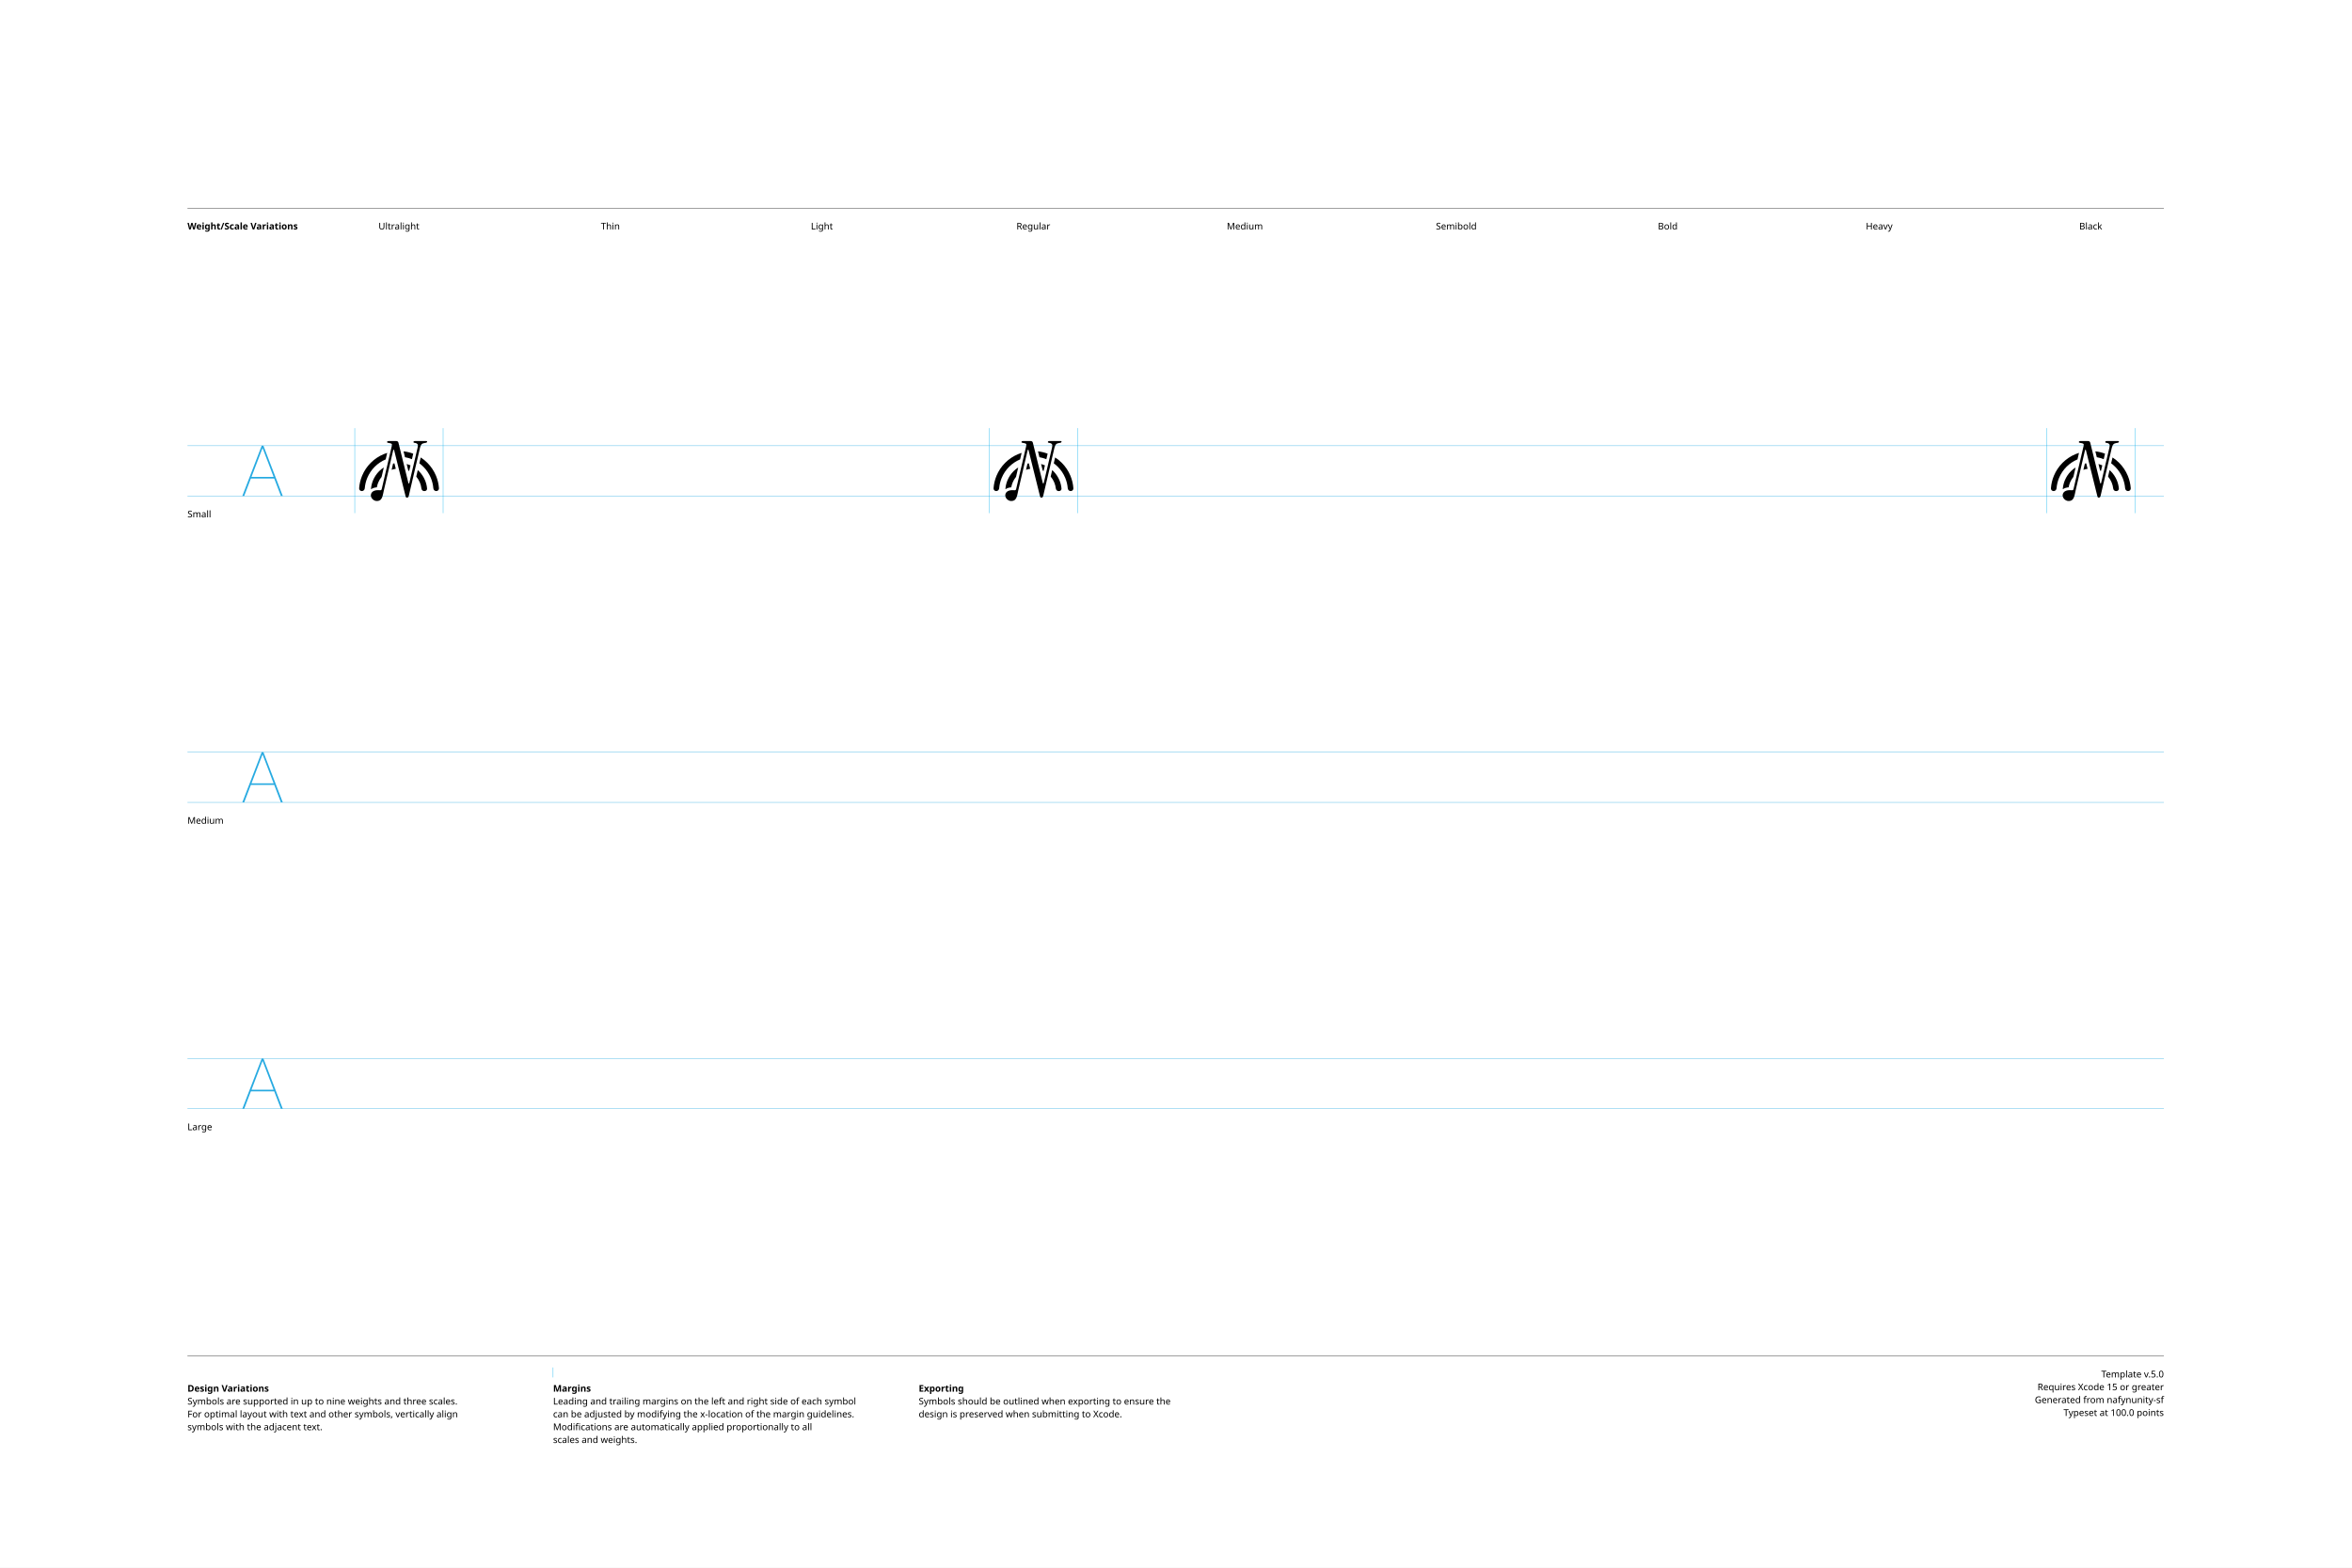
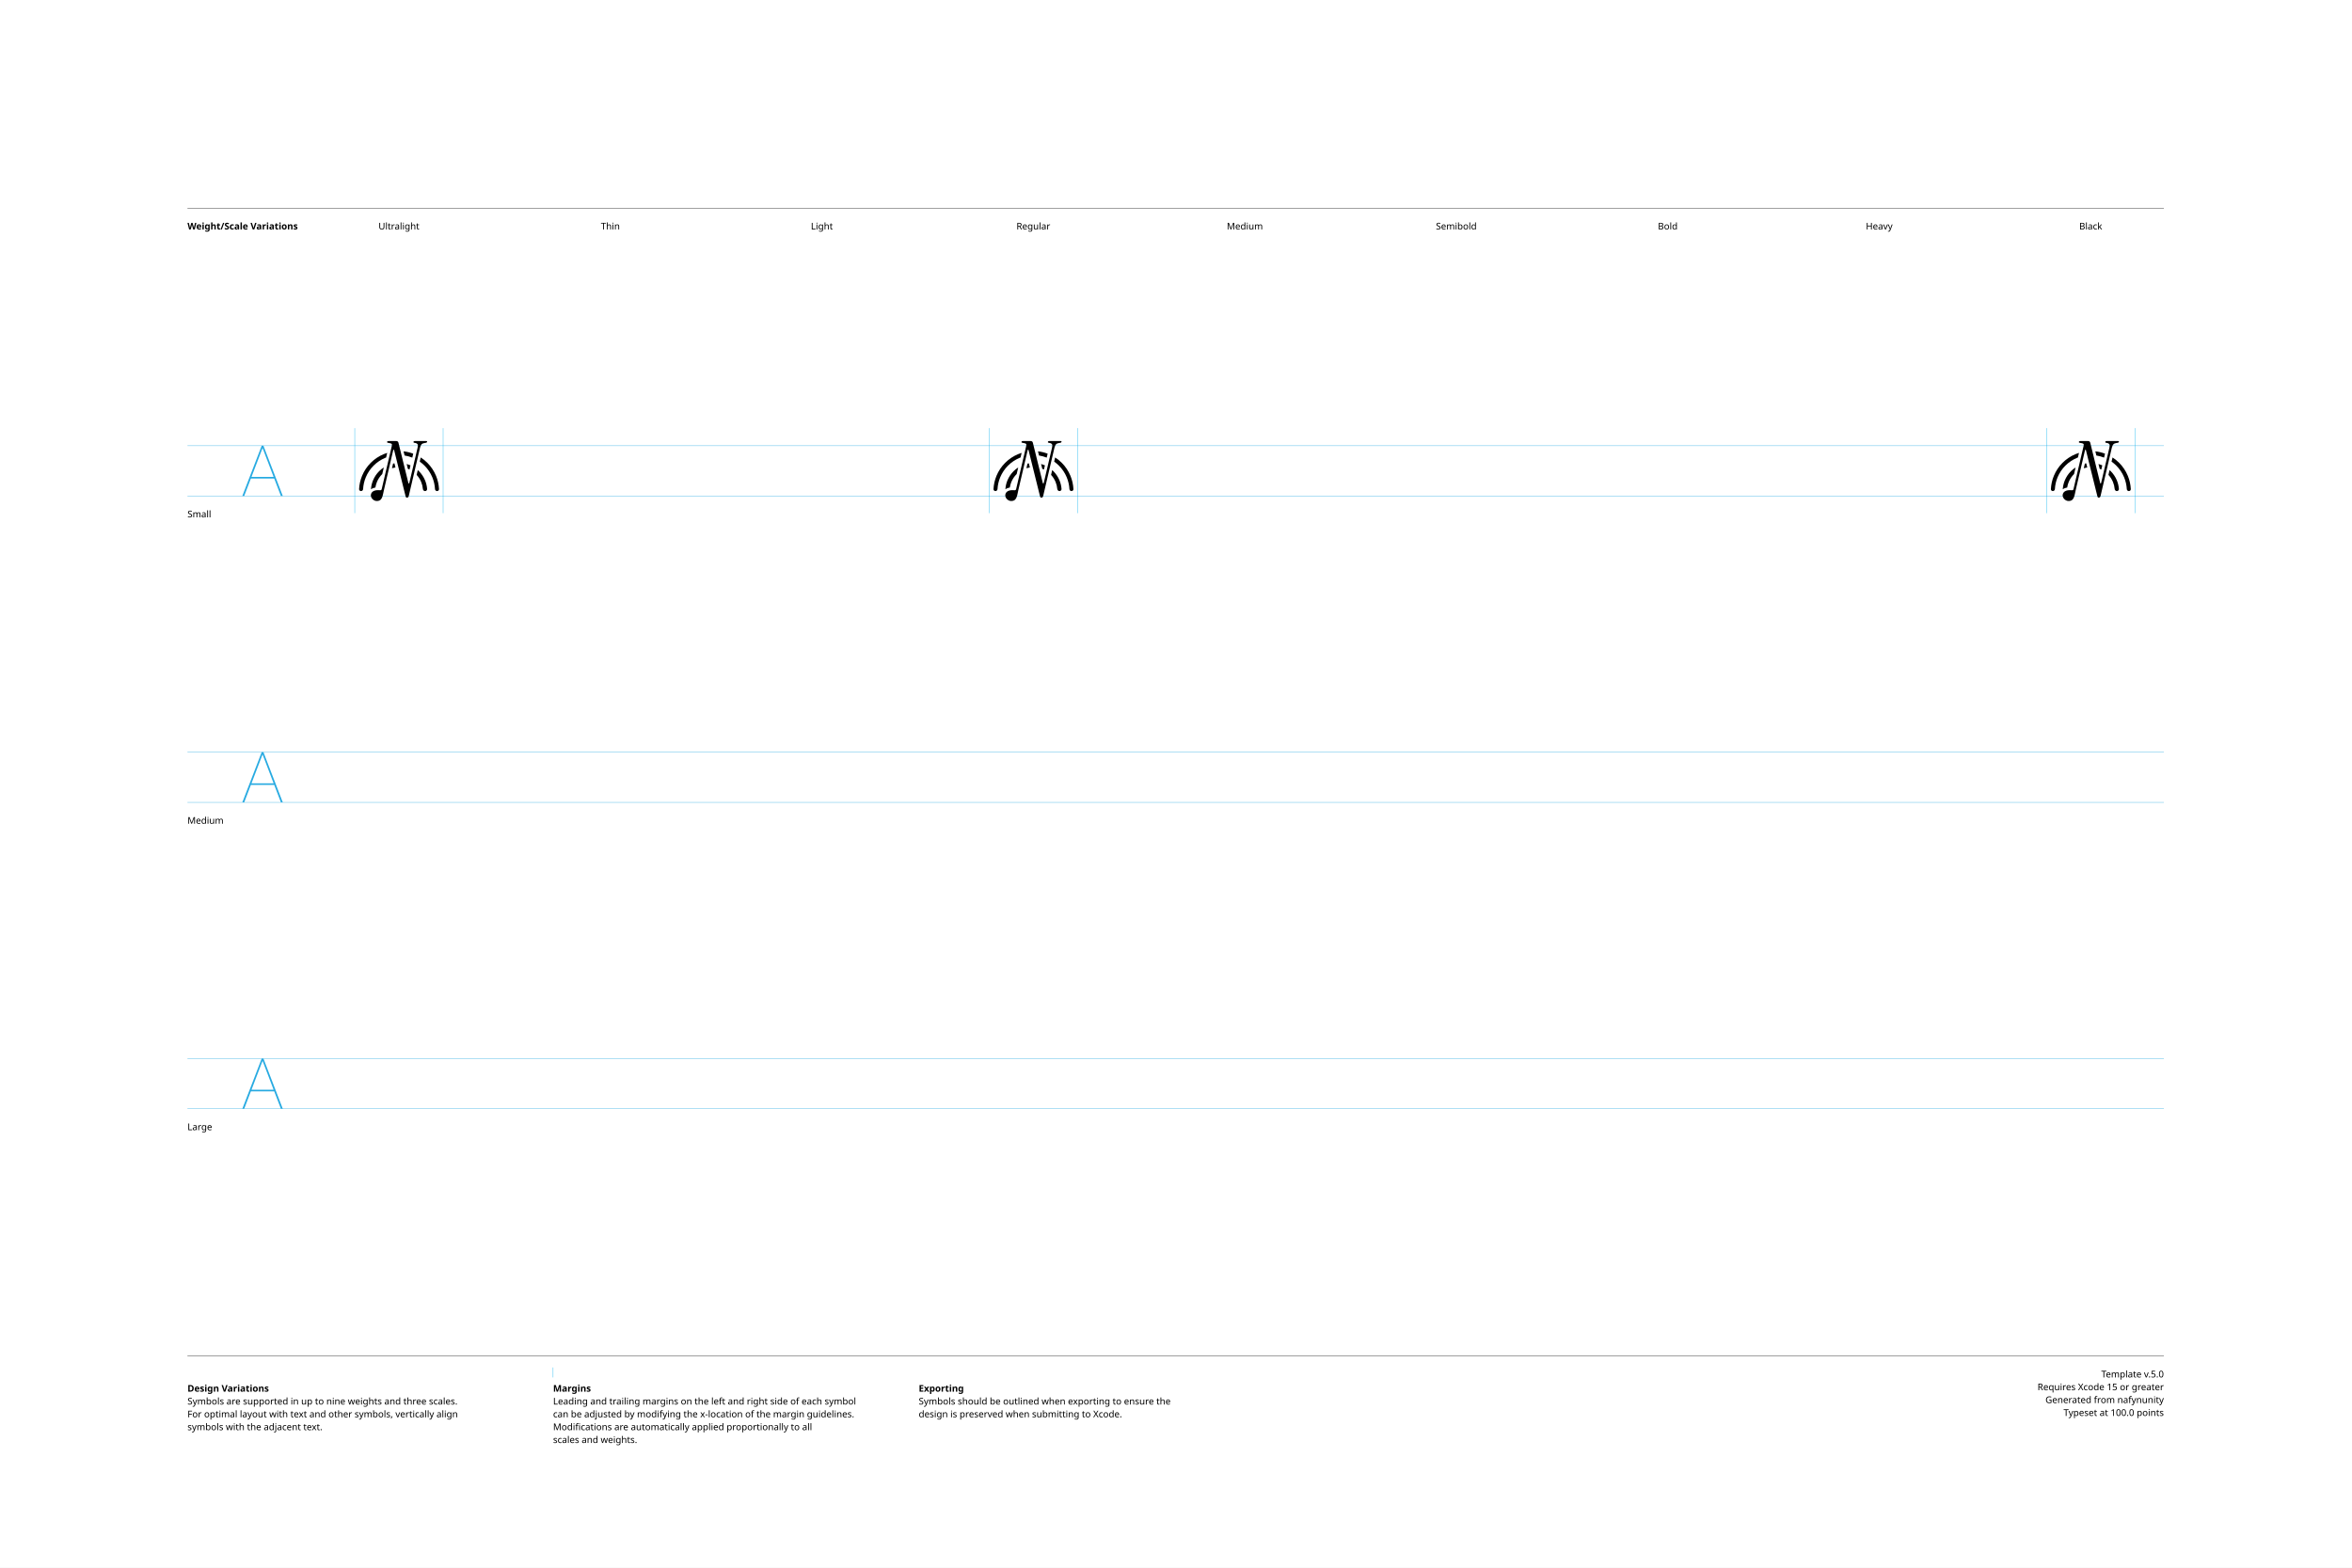
<svg xmlns="http://www.w3.org/2000/svg" version="1.1" width="3300" height="2200">
  <style>.SFSymbolsPreviewWireframe {fill:none;opacity:1.0;stroke:black;stroke-width:0.5}
</style>
  <g id="Notes">
    <rect height="2200" id="artboard" style="fill:white;opacity:1" width="3300" x="0" y="0" />
    <line style="fill:none;stroke:black;opacity:1;stroke-width:0.5;" x1="263" x2="3036" y1="292" y2="292" />
    <text style="stroke:none;fill:black;font-family:sans-serif;font-size:13;font-weight:bold;" transform="matrix(1 0 0 1 263 322)">Weight/Scale Variations</text>
    <text style="stroke:none;fill:black;font-family:sans-serif;font-size:13;text-anchor:middle;" transform="matrix(1 0 0 1 559.711 322)">Ultralight</text>
    <text style="stroke:none;fill:black;font-family:sans-serif;font-size:13;text-anchor:middle;" transform="matrix(1 0 0 1 856.422 322)">Thin</text>
    <text style="stroke:none;fill:black;font-family:sans-serif;font-size:13;text-anchor:middle;" transform="matrix(1 0 0 1 1153.13 322)">Light</text>
    <text style="stroke:none;fill:black;font-family:sans-serif;font-size:13;text-anchor:middle;" transform="matrix(1 0 0 1 1449.84 322)">Regular</text>
    <text style="stroke:none;fill:black;font-family:sans-serif;font-size:13;text-anchor:middle;" transform="matrix(1 0 0 1 1746.56 322)">Medium</text>
    <text style="stroke:none;fill:black;font-family:sans-serif;font-size:13;text-anchor:middle;" transform="matrix(1 0 0 1 2043.27 322)">Semibold</text>
    <text style="stroke:none;fill:black;font-family:sans-serif;font-size:13;text-anchor:middle;" transform="matrix(1 0 0 1 2339.98 322)">Bold</text>
    <text style="stroke:none;fill:black;font-family:sans-serif;font-size:13;text-anchor:middle;" transform="matrix(1 0 0 1 2636.69 322)">Heavy</text>
    <text style="stroke:none;fill:black;font-family:sans-serif;font-size:13;text-anchor:middle;" transform="matrix(1 0 0 1 2933.4 322)">Black</text>
    <line style="fill:none;stroke:black;opacity:1;stroke-width:0.5;" x1="263" x2="3036" y1="1903" y2="1903" />
    <text style="stroke:none;fill:black;font-family:sans-serif;font-size:13;font-weight:bold;" transform="matrix(1 0 0 1 263 1953)">Design Variations</text>
    <text style="stroke:none;fill:black;font-family:sans-serif;font-size:13;" transform="matrix(1 0 0 1 263 1971)">Symbols are supported in up to nine weights and three scales.</text>
    <text style="stroke:none;fill:black;font-family:sans-serif;font-size:13;" transform="matrix(1 0 0 1 263 1989)">For optimal layout with text and other symbols, vertically align</text>
    <text style="stroke:none;fill:black;font-family:sans-serif;font-size:13;" transform="matrix(1 0 0 1 263 2007)">symbols with the adjacent text.</text>
    <line style="fill:none;stroke:#00AEEF;stroke-width:0.5;opacity:1.0;" x1="776" x2="776" y1="1919" y2="1933" />
    <text style="stroke:none;fill:black;font-family:sans-serif;font-size:13;font-weight:bold;" transform="matrix(1 0 0 1 776 1953)">Margins</text>
    <text style="stroke:none;fill:black;font-family:sans-serif;font-size:13;" transform="matrix(1 0 0 1 776 1971)">Leading and trailing margins on the left and right side of each symbol</text>
    <text style="stroke:none;fill:black;font-family:sans-serif;font-size:13;" transform="matrix(1 0 0 1 776 1989)">can be adjusted by modifying the x-location of the margin guidelines.</text>
    <text style="stroke:none;fill:black;font-family:sans-serif;font-size:13;" transform="matrix(1 0 0 1 776 2007)">Modifications are automatically applied proportionally to all</text>
    <text style="stroke:none;fill:black;font-family:sans-serif;font-size:13;" transform="matrix(1 0 0 1 776 2025)">scales and weights.</text>
    <text style="stroke:none;fill:black;font-family:sans-serif;font-size:13;font-weight:bold;" transform="matrix(1 0 0 1 1289 1953)">Exporting</text>
    <text style="stroke:none;fill:black;font-family:sans-serif;font-size:13;" transform="matrix(1 0 0 1 1289 1971)">Symbols should be outlined when exporting to ensure the</text>
    <text style="stroke:none;fill:black;font-family:sans-serif;font-size:13;" transform="matrix(1 0 0 1 1289 1989)">design is preserved when submitting to Xcode.</text>
    <text id="template-version" style="stroke:none;fill:black;font-family:sans-serif;font-size:13;text-anchor:end;" transform="matrix(1 0 0 1 3036 1933)">Template v.5.0</text>
    <text style="stroke:none;fill:black;font-family:sans-serif;font-size:13;text-anchor:end;" transform="matrix(1 0 0 1 3036 1951)">Requires Xcode 15 or greater</text>
-     <text id="descriptive-name" style="stroke:none;fill:black;font-family:sans-serif;font-size:13;text-anchor:end;" transform="matrix(1 0 0 1 3036 1969)">Generated from nafynunity-sf</text>
+     <text id="descriptive-name" style="stroke:none;fill:black;font-family:sans-serif;font-size:13;text-anchor:end;" transform="matrix(1 0 0 1 3036 1969)">Generated from nafynunity</text>
    <text style="stroke:none;fill:black;font-family:sans-serif;font-size:13;text-anchor:end;" transform="matrix(1 0 0 1 3036 1987)">Typeset at 100.0 points</text>
    <text style="stroke:none;fill:black;font-family:sans-serif;font-size:13;" transform="matrix(1 0 0 1 263 726)">Small</text>
    <text style="stroke:none;fill:black;font-family:sans-serif;font-size:13;" transform="matrix(1 0 0 1 263 1156)">Medium</text>
    <text style="stroke:none;fill:black;font-family:sans-serif;font-size:13;" transform="matrix(1 0 0 1 263 1586)">Large</text>
  </g>
  <g id="Guides">
    <g id="H-reference" style="fill:#27AAE1;stroke:none;" transform="matrix(1 0 0 1 339 696)">
      <path d="M0.994 0L3.638 0L29.328-67.132L30.03-67.132L30.03-70.459L28.123-70.459ZM11.688-24.48L46.981-24.48L46.231-26.729L12.438-26.729ZM55.12 0L57.764 0L30.638-70.459L29.433-70.459L29.433-67.132Z" />
    </g>
    <line id="Baseline-S" style="fill:none;stroke:#27AAE1;opacity:1;stroke-width:0.5;" x1="263" x2="3036" y1="696" y2="696" />
    <line id="Capline-S" style="fill:none;stroke:#27AAE1;opacity:1;stroke-width:0.5;" x1="263" x2="3036" y1="625.541" y2="625.541" />
    <g id="H-reference" style="fill:#27AAE1;stroke:none;" transform="matrix(1 0 0 1 339 1126)">
      <path d="M0.994 0L3.638 0L29.328-67.132L30.03-67.132L30.03-70.459L28.123-70.459ZM11.688-24.48L46.981-24.48L46.231-26.729L12.438-26.729ZM55.12 0L57.764 0L30.638-70.459L29.433-70.459L29.433-67.132Z" />
    </g>
    <line id="Baseline-M" style="fill:none;stroke:#27AAE1;opacity:1;stroke-width:0.5;" x1="263" x2="3036" y1="1126" y2="1126" />
    <line id="Capline-M" style="fill:none;stroke:#27AAE1;opacity:1;stroke-width:0.5;" x1="263" x2="3036" y1="1055.54" y2="1055.54" />
    <g id="H-reference" style="fill:#27AAE1;stroke:none;" transform="matrix(1 0 0 1 339 1556)">
      <path d="M0.994 0L3.638 0L29.328-67.132L30.03-67.132L30.03-70.459L28.123-70.459ZM11.688-24.48L46.981-24.48L46.231-26.729L12.438-26.729ZM55.12 0L57.764 0L30.638-70.459L29.433-70.459L29.433-67.132Z" />
    </g>
    <line id="Baseline-L" style="fill:none;stroke:#27AAE1;opacity:1;stroke-width:0.5;" x1="263" x2="3036" y1="1556" y2="1556" />
    <line id="Capline-L" style="fill:none;stroke:#27AAE1;opacity:1;stroke-width:0.5;" x1="263" x2="3036" y1="1485.54" y2="1485.54" />
    <line id="left-margin-Ultralight-S" style="fill:none;stroke:#00AEEF;stroke-width:0.5;opacity:1.0;" x1="497.702" x2="497.702" y1="600.785" y2="720.121" />
    <line id="right-margin-Ultralight-S" style="fill:none;stroke:#00AEEF;stroke-width:0.5;opacity:1.0;" x1="621.72" x2="621.72" y1="600.785" y2="720.121" />
    <line id="left-margin-Regular-S" style="fill:none;stroke:#00AEEF;stroke-width:0.5;opacity:1.0;" x1="1387.831" x2="1387.831" y1="600.785" y2="720.121" />
    <line id="right-margin-Regular-S" style="fill:none;stroke:#00AEEF;stroke-width:0.5;opacity:1.0;" x1="1511.849" x2="1511.849" y1="600.785" y2="720.121" />
    <line id="left-margin-Black-S" style="fill:none;stroke:#00AEEF;stroke-width:0.5;opacity:1.0;" x1="2871.391" x2="2871.391" y1="600.785" y2="720.121" />
    <line id="right-margin-Black-S" style="fill:none;stroke:#00AEEF;stroke-width:0.5;opacity:1.0;" x1="2995.409" x2="2995.409" y1="600.785" y2="720.121" />
  </g>
  <g id="Symbols">
    <g id="Ultralight-S" transform="matrix(1 0 0 1 497.7017 614.7705)">
      <svg width="125" height="92" viewBox="0 0 125 92" fill="none">
-         <g id="NafynUnity-SF">
+         <g id="NafynUnity">
          <g id="Vector">
-             <path d="M61.35,6.532 C60.982,4.933,59.876,4.133,58.034,4.133 C54.46,4.133,50.887,4.133,47.314,4.133 C46.209,4.133,45.582,4.533,45.434,5.332 C45.213,5.986,45.582,6.422,46.54,6.64 C47.35,6.785,48.16,6.931,48.971,7.076 C50.592,7.367,51.587,7.767,51.956,8.275 C52.324,8.784,52.324,9.801,51.956,11.327 C47.225,31.557,42.494,51.788,37.763,72.018 C37.026,73.594,35.899,73.261,33.063,73.124 C27.6,72.976,23.724,74.982,22.79,78.928 C21.855,82.873,25.06,87.146,29.369,88.161 C38.973,89.474,39.105,80.826,40.903,73.24 C45.287,54.455,49.671,35.671,54.055,16.886 C54.202,16.523,54.424,16.341,54.718,16.341 C55.013,16.341,55.197,16.523,55.271,16.886 C60.65,38.541,66.028,60.196,71.407,81.851 C71.702,83.013,72.328,83.595,73.286,83.595 C74.612,83.595,75.46,82.796,75.828,81.198 C81.096,58.634,86.364,36.071,91.632,13.507 C92.222,11.182,92.959,9.584,93.843,8.712 C94.801,7.767,96.275,7.149,98.264,6.859 C98.78,6.786,99.295,6.713,99.811,6.64 C100.695,6.567,101.285,6.131,101.58,5.332 C101.727,4.533,101.248,4.133,100.143,4.133 C94.875,4.133,89.606,4.133,84.338,4.133 C83.233,4.133,82.607,4.533,82.46,5.332 C82.239,5.986,82.607,6.422,83.564,6.64 C84.191,6.749,84.817,6.858,85.444,6.967 C86.696,7.185,87.617,7.767,88.206,8.712 C88.796,9.584,88.796,11.182,88.206,13.507 C84.338,30.003,80.47,46.498,76.602,62.994 C76.528,63.503,76.307,63.757,75.939,63.757 C75.644,63.757,75.423,63.503,75.275,62.994 C70.633,44.173,65.992,25.352,61.35,6.532 Z" fill="black" />
-             <path d="M88.464,44.912 C89.027,45.414,89.577,45.932,90.112,46.467 C93.778,50.133,96.687,54.487,98.672,59.278 C100.193,62.949,101.148,66.823,101.511,70.766 C101.695,72.762,100.053,74.39,98.049,74.39 C97.836,74.39,97.622,74.39,97.409,74.39 C95.405,74.39,93.801,72.76,93.572,70.769 C93.237,67.864,92.499,65.013,91.375,62.3 C90.13,59.293,88.429,56.502,86.337,54.022 C87.046,50.986,87.755,47.949,88.464,44.912 Z" fill="black" />
-             <path d="M92.599,27.201 C95.944,29.357,99.058,31.866,101.885,34.693 C107.098,39.906,111.233,46.095,114.054,52.906 C116.373,58.504,117.767,64.432,118.19,70.459 C118.342,72.626,116.566,74.39,114.393,74.39 C112.221,74.39,110.476,72.626,110.299,70.46 C109.891,65.467,108.708,60.56,106.785,55.917 C104.359,50.061,100.803,44.74,96.321,40.257 C94.563,38.5,92.677,36.885,90.68,35.424 C91.32,32.683,91.959,29.942,92.599,27.201 Z" fill="black" />
-             <path d="M43.445,29.906 C37.695,32.329,32.469,35.844,28.056,40.257 C23.573,44.74,20.018,50.061,17.592,55.917 C15.669,60.56,14.486,65.467,14.078,70.46 C13.901,72.626,12.156,74.39,9.983,74.39 C7.81,74.39,6.035,72.626,6.187,70.459 C6.61,64.432,8.004,58.504,10.322,52.906 C13.144,46.095,17.279,39.906,22.492,34.693 C27.705,29.48,33.894,25.345,40.705,22.524 C42.306,21.861,43.934,21.273,45.584,20.762 C44.871,23.81,44.158,26.858,43.445,29.906 Z" fill="black" />
-             <path d="M37.714,54.414 C35.771,56.795,34.182,59.451,33.001,62.3 C32.092,64.496,31.435,66.781,31.04,69.113 C28.078,69.317,25.19,70.139,22.93,71.781 C22.857,71.459,22.833,71.118,22.865,70.766 C23.229,66.823,24.184,62.949,25.705,59.278 C27.689,54.487,30.598,50.133,34.265,46.467 C36.256,44.475,38.45,42.708,40.806,41.19 C39.776,45.598,38.745,50.006,37.714,54.414 Z" fill="black" />
-             <path d="M72.888,36.378 C74.385,36.8,75.858,37.309,77.3,37.906 C77.611,38.035,77.919,38.167,78.226,38.304 C77.611,40.925,76.996,43.545,76.382,46.166 C75.979,45.964,75.571,45.77,75.159,45.584 C74.402,42.516,73.645,39.447,72.888,36.378 Z" fill="black" />
-             <path d="M57.611,43.132 C55.621,43.423,53.661,43.904,51.758,44.57 C52.441,41.647,53.123,38.724,53.805,35.801 C54.434,35.664,55.065,35.543,55.7,35.438 C56.337,38.002,56.974,40.567,57.611,43.132 Z" fill="black" />
-             <path d="M68.505,18.607 C73.141,19.132,77.7,20.234,82.075,21.891 C81.47,24.47,80.865,27.05,80.26,29.63 C77.119,28.361,73.86,27.43,70.537,26.847 C69.86,24.1,69.183,21.354,68.505,18.607 Z" fill="black" />
+             <path d="M61.35,6.532 C60.982,4.933,59.876,4.133,58.034,4.133 C54.46,4.133,50.887,4.133,47.314,4.133 C46.209,4.133,45.582,4.533,45.434,5.332 C45.213,5.986,45.582,6.422,46.54,6.64 C47.35,6.785,48.16,6.931,48.971,7.076 C50.592,7.367,51.587,7.767,51.956,8.275 C52.324,8.784,52.324,9.801,51.956,11.327 C47.225,31.557,42.494,51.788,37.763,72.018 C37.026,73.594,35.899,73.261,33.063,73.124 C27.6,72.976,23.724,74.982,22.789,78.928 C21.855,82.873,25.06,87.146,29.369,88.161 C38.973,89.474,39.105,80.826,40.903,73.24 C45.287,54.455,49.671,35.671,54.055,16.886 C54.202,16.523,54.424,16.341,54.718,16.341 C55.013,16.341,55.197,16.523,55.271,16.886 C60.65,38.541,66.028,60.196,71.407,81.851 C71.702,83.013,72.328,83.595,73.286,83.595 C74.612,83.595,75.46,82.796,75.828,81.198 C81.096,58.634,86.364,36.071,91.632,13.507 C92.222,11.182,92.959,9.584,93.843,8.712 C94.801,7.767,96.275,7.149,98.264,6.859 C98.78,6.786,99.295,6.713,99.811,6.64 C100.695,6.567,101.285,6.131,101.58,5.332 C101.727,4.533,101.248,4.133,100.143,4.133 C94.875,4.133,89.606,4.133,84.338,4.133 C83.233,4.133,82.607,4.533,82.46,5.332 C82.239,5.986,82.607,6.422,83.564,6.64 C84.191,6.749,84.817,6.858,85.444,6.967 C86.696,7.185,87.617,7.767,88.206,8.712 C88.796,9.584,88.796,11.182,88.206,13.507 C84.338,30.003,80.47,46.498,76.602,62.994 C76.528,63.503,76.307,63.757,75.939,63.757 C75.644,63.757,75.422,63.503,75.275,62.994 C70.633,44.173,65.992,25.352,61.35,6.532 Z" fill="black" />
+             <path d="M88.465,44.912 C89.027,45.414,89.577,45.932,90.112,46.467 C93.778,50.133,96.687,54.487,98.672,59.278 C100.278,63.155,101.253,67.258,101.567,71.431 C101.689,73.062,100.352,74.39,98.716,74.39 C97.08,74.39,95.768,73.061,95.624,71.432 C95.324,68.038,94.508,64.703,93.199,61.545 C91.691,57.902,89.553,54.558,86.888,51.662 C87.414,49.412,87.939,47.162,88.465,44.912 Z" fill="black" />
+             <path d="M92.6,27.201 C95.944,29.357,99.058,31.866,101.885,34.693 C107.098,39.906,111.233,46.095,114.054,52.906 C116.517,58.852,117.936,65.17,118.257,71.584 C118.335,73.132,117.071,74.39,115.521,74.39 C113.97,74.39,112.722,73.132,112.636,71.584 C112.32,65.908,111.048,60.319,108.868,55.055 C106.328,48.925,102.607,43.355,97.915,38.663 C95.849,36.597,93.613,34.72,91.234,33.048 C91.689,31.099,92.145,29.15,92.6,27.201 Z" fill="black" />
+             <path d="M44.073,27.224 C43.664,27.381,43.258,27.543,42.853,27.711 C36.723,30.25,31.153,33.971,26.461,38.663 C21.77,43.355,18.048,48.925,15.509,55.055 C13.328,60.319,12.056,65.908,11.741,71.584 C11.655,73.132,10.406,74.39,8.856,74.39 C7.306,74.39,6.042,73.132,6.119,71.584 C6.44,65.17,7.859,58.852,10.322,52.906 C13.144,46.095,17.279,39.906,22.492,34.693 C27.705,29.48,33.894,25.345,40.705,22.524 C42.306,21.861,43.934,21.273,45.584,20.762 C45.08,22.916,44.576,25.07,44.073,27.224 Z" fill="black" />
+             <path d="M38.635,50.475 C38.575,50.535,38.514,50.595,38.453,50.655 C35.337,53.772,32.864,57.472,31.177,61.545 C30.137,64.057,29.408,66.68,29.002,69.357 C26.724,69.751,24.57,70.555,22.812,71.868 C22.799,71.725,22.799,71.579,22.81,71.431 C23.123,67.258,24.098,63.155,25.704,59.278 C27.689,54.487,30.598,50.133,34.265,46.467 C36.256,44.475,38.45,42.708,40.807,41.19 C40.083,44.285,39.359,47.38,38.635,50.475 Z" fill="black" />
+             <path d="M72.888,36.378 C74.385,36.8,75.858,37.309,77.3,37.906 C77.611,38.035,77.919,38.167,78.226,38.304 C77.765,40.267,77.305,42.23,76.845,44.193 C76.25,43.904,75.646,43.633,75.033,43.379 C74.879,43.315,74.724,43.252,74.568,43.19 C74.008,40.92,73.448,38.649,72.888,36.378 Z" fill="black" />
+             <path d="M57.133,41.207 C55.492,41.457,53.871,41.828,52.284,42.319 C52.791,40.146,53.298,37.973,53.805,35.801 C54.434,35.664,55.066,35.543,55.7,35.438 C56.178,37.361,56.655,39.284,57.133,41.207 Z" fill="black" />
+             <path d="M68.506,18.607 C73.142,19.132,77.7,20.234,82.075,21.891 C81.643,23.73,81.212,25.57,80.78,27.41 C77.284,26.026,73.651,25.04,69.95,24.464 C69.469,22.512,68.987,20.56,68.506,18.607 Z" fill="black" />
          </g>
        </g>
      </svg>
    </g>
    <g id="Regular-S" transform="matrix(1 0 0 1 1387.831 614.7705)">
      <svg width="125" height="92" viewBox="0 0 125 92" fill="none">
-         <g id="NafynUnity-SF">
+         <g id="NafynUnity">
          <g id="Vector">
-             <path d="M61.35,6.532 C60.982,4.933,59.876,4.133,58.034,4.133 C54.46,4.133,50.887,4.133,47.314,4.133 C46.209,4.133,45.582,4.533,45.434,5.332 C45.213,5.986,45.582,6.422,46.54,6.64 C47.35,6.785,48.16,6.931,48.971,7.076 C50.592,7.367,51.587,7.767,51.956,8.275 C52.324,8.784,52.324,9.801,51.956,11.327 C47.225,31.557,42.494,51.788,37.763,72.018 C37.026,73.594,35.899,73.261,33.063,73.124 C27.6,72.976,23.724,74.982,22.79,78.928 C21.855,82.873,25.06,87.146,29.369,88.161 C38.973,89.474,39.105,80.826,40.903,73.24 C45.287,54.455,49.671,35.671,54.055,16.886 C54.202,16.523,54.424,16.341,54.718,16.341 C55.013,16.341,55.197,16.523,55.271,16.886 C60.65,38.541,66.028,60.196,71.407,81.851 C71.702,83.013,72.328,83.595,73.286,83.595 C74.612,83.595,75.46,82.796,75.828,81.198 C81.096,58.634,86.364,36.071,91.632,13.507 C92.222,11.182,92.959,9.584,93.843,8.712 C94.801,7.767,96.275,7.149,98.264,6.859 C98.78,6.786,99.295,6.713,99.811,6.64 C100.695,6.567,101.285,6.131,101.58,5.332 C101.727,4.533,101.248,4.133,100.143,4.133 C94.875,4.133,89.606,4.133,84.338,4.133 C83.233,4.133,82.607,4.533,82.46,5.332 C82.239,5.986,82.607,6.422,83.564,6.64 C84.191,6.749,84.817,6.858,85.444,6.967 C86.696,7.185,87.617,7.767,88.206,8.712 C88.796,9.584,88.796,11.182,88.206,13.507 C84.338,30.003,80.47,46.498,76.602,62.994 C76.528,63.503,76.307,63.757,75.939,63.757 C75.644,63.757,75.423,63.503,75.275,62.994 C70.633,44.173,65.992,25.352,61.35,6.532 Z" fill="black" />
-             <path d="M88.464,44.912 C89.027,45.414,89.577,45.932,90.112,46.467 C93.778,50.133,96.687,54.487,98.672,59.278 C100.193,62.949,101.148,66.823,101.511,70.766 C101.695,72.762,100.053,74.39,98.049,74.39 C97.836,74.39,97.622,74.39,97.409,74.39 C95.405,74.39,93.801,72.76,93.572,70.769 C93.237,67.864,92.499,65.013,91.375,62.3 C90.13,59.293,88.429,56.502,86.337,54.022 C87.046,50.986,87.755,47.949,88.464,44.912 Z" fill="black" />
-             <path d="M92.599,27.201 C95.944,29.357,99.058,31.866,101.885,34.693 C107.098,39.906,111.233,46.095,114.054,52.906 C116.373,58.504,117.767,64.432,118.19,70.459 C118.342,72.626,116.566,74.39,114.393,74.39 C112.221,74.39,110.476,72.626,110.299,70.46 C109.891,65.467,108.708,60.56,106.785,55.917 C104.359,50.061,100.803,44.74,96.321,40.257 C94.563,38.5,92.677,36.885,90.68,35.424 C91.32,32.683,91.959,29.942,92.599,27.201 Z" fill="black" />
-             <path d="M43.445,29.906 C37.695,32.329,32.469,35.844,28.056,40.257 C23.573,44.74,20.018,50.061,17.592,55.917 C15.669,60.56,14.486,65.467,14.078,70.46 C13.901,72.626,12.156,74.39,9.983,74.39 C7.81,74.39,6.035,72.626,6.187,70.459 C6.61,64.432,8.004,58.504,10.322,52.906 C13.144,46.095,17.279,39.906,22.492,34.693 C27.705,29.48,33.894,25.345,40.705,22.524 C42.306,21.861,43.934,21.273,45.584,20.762 C44.871,23.81,44.158,26.858,43.445,29.906 Z" fill="black" />
-             <path d="M37.714,54.414 C35.771,56.795,34.182,59.451,33.001,62.3 C32.092,64.496,31.435,66.781,31.04,69.113 C28.078,69.317,25.19,70.139,22.93,71.781 C22.857,71.459,22.833,71.118,22.865,70.766 C23.229,66.823,24.184,62.949,25.705,59.278 C27.689,54.487,30.598,50.133,34.265,46.467 C36.256,44.475,38.45,42.708,40.806,41.19 C39.776,45.598,38.745,50.006,37.714,54.414 Z" fill="black" />
-             <path d="M72.888,36.378 C74.385,36.8,75.858,37.309,77.3,37.906 C77.611,38.035,77.919,38.167,78.226,38.304 C77.611,40.925,76.996,43.545,76.382,46.166 C75.979,45.964,75.571,45.77,75.159,45.584 C74.402,42.516,73.645,39.447,72.888,36.378 Z" fill="black" />
-             <path d="M57.611,43.132 C55.621,43.423,53.661,43.904,51.758,44.57 C52.441,41.647,53.123,38.724,53.805,35.801 C54.434,35.664,55.065,35.543,55.7,35.438 C56.337,38.002,56.974,40.567,57.611,43.132 Z" fill="black" />
-             <path d="M68.505,18.607 C73.141,19.132,77.7,20.234,82.075,21.891 C81.47,24.47,80.865,27.05,80.26,29.63 C77.119,28.361,73.86,27.43,70.537,26.847 C69.86,24.1,69.183,21.354,68.505,18.607 Z" fill="black" />
+             <path d="M61.35,6.532 C60.982,4.933,59.876,4.133,58.034,4.133 C54.46,4.133,50.887,4.133,47.314,4.133 C46.209,4.133,45.582,4.533,45.434,5.332 C45.213,5.986,45.582,6.422,46.54,6.64 C47.35,6.785,48.16,6.931,48.971,7.076 C50.592,7.367,51.587,7.767,51.956,8.275 C52.324,8.784,52.324,9.801,51.956,11.327 C47.225,31.557,42.494,51.788,37.763,72.018 C37.026,73.594,35.899,73.261,33.063,73.124 C27.6,72.976,23.724,74.982,22.789,78.928 C21.855,82.873,25.06,87.146,29.369,88.161 C38.973,89.474,39.105,80.826,40.903,73.24 C45.287,54.455,49.671,35.671,54.055,16.886 C54.202,16.523,54.424,16.341,54.718,16.341 C55.013,16.341,55.197,16.523,55.271,16.886 C60.65,38.541,66.028,60.196,71.407,81.851 C71.702,83.013,72.328,83.595,73.286,83.595 C74.612,83.595,75.46,82.796,75.828,81.198 C81.096,58.634,86.364,36.071,91.632,13.507 C92.222,11.182,92.959,9.584,93.843,8.712 C94.801,7.767,96.275,7.149,98.264,6.859 C98.78,6.786,99.295,6.713,99.811,6.64 C100.695,6.567,101.285,6.131,101.58,5.332 C101.727,4.533,101.248,4.133,100.143,4.133 C94.875,4.133,89.606,4.133,84.338,4.133 C83.233,4.133,82.607,4.533,82.46,5.332 C82.239,5.986,82.607,6.422,83.564,6.64 C84.191,6.749,84.817,6.858,85.444,6.967 C86.696,7.185,87.617,7.767,88.206,8.712 C88.796,9.584,88.796,11.182,88.206,13.507 C84.338,30.003,80.47,46.498,76.602,62.994 C76.528,63.503,76.307,63.757,75.939,63.757 C75.644,63.757,75.422,63.503,75.275,62.994 C70.633,44.173,65.992,25.352,61.35,6.532 Z" fill="black" />
+             <path d="M88.465,44.912 C89.027,45.414,89.577,45.932,90.112,46.467 C93.778,50.133,96.687,54.487,98.672,59.278 C100.278,63.155,101.253,67.258,101.567,71.431 C101.689,73.062,100.352,74.39,98.716,74.39 C97.08,74.39,95.768,73.061,95.624,71.432 C95.324,68.038,94.508,64.703,93.199,61.545 C91.691,57.902,89.553,54.558,86.888,51.662 C87.414,49.412,87.939,47.162,88.465,44.912 Z" fill="black" />
+             <path d="M92.6,27.201 C95.944,29.357,99.058,31.866,101.885,34.693 C107.098,39.906,111.233,46.095,114.054,52.906 C116.517,58.852,117.936,65.17,118.257,71.584 C118.335,73.132,117.071,74.39,115.521,74.39 C113.97,74.39,112.722,73.132,112.636,71.584 C112.32,65.908,111.048,60.319,108.868,55.055 C106.328,48.925,102.607,43.355,97.915,38.663 C95.849,36.597,93.613,34.72,91.234,33.048 C91.689,31.099,92.145,29.15,92.6,27.201 Z" fill="black" />
+             <path d="M44.073,27.224 C43.664,27.381,43.258,27.543,42.853,27.711 C36.723,30.25,31.153,33.971,26.461,38.663 C21.77,43.355,18.048,48.925,15.509,55.055 C13.328,60.319,12.056,65.908,11.741,71.584 C11.655,73.132,10.406,74.39,8.856,74.39 C7.306,74.39,6.042,73.132,6.119,71.584 C6.44,65.17,7.859,58.852,10.322,52.906 C13.144,46.095,17.279,39.906,22.492,34.693 C27.705,29.48,33.894,25.345,40.705,22.524 C42.306,21.861,43.934,21.273,45.584,20.762 C45.08,22.916,44.576,25.07,44.073,27.224 Z" fill="black" />
+             <path d="M38.635,50.475 C38.575,50.535,38.514,50.595,38.453,50.655 C35.337,53.772,32.864,57.472,31.177,61.545 C30.137,64.057,29.408,66.68,29.002,69.357 C26.724,69.751,24.57,70.555,22.812,71.868 C22.799,71.725,22.799,71.579,22.81,71.431 C23.123,67.258,24.098,63.155,25.704,59.278 C27.689,54.487,30.598,50.133,34.265,46.467 C36.256,44.475,38.45,42.708,40.807,41.19 C40.083,44.285,39.359,47.38,38.635,50.475 Z" fill="black" />
+             <path d="M72.888,36.378 C74.385,36.8,75.858,37.309,77.3,37.906 C77.611,38.035,77.919,38.167,78.226,38.304 C77.765,40.267,77.305,42.23,76.845,44.193 C76.25,43.904,75.646,43.633,75.033,43.379 C74.879,43.315,74.724,43.252,74.568,43.19 C74.008,40.92,73.448,38.649,72.888,36.378 Z" fill="black" />
+             <path d="M57.133,41.207 C55.492,41.457,53.871,41.828,52.284,42.319 C52.791,40.146,53.298,37.973,53.805,35.801 C54.434,35.664,55.066,35.543,55.7,35.438 C56.178,37.361,56.655,39.284,57.133,41.207 Z" fill="black" />
+             <path d="M68.506,18.607 C73.142,19.132,77.7,20.234,82.075,21.891 C81.643,23.73,81.212,25.57,80.78,27.41 C77.284,26.026,73.651,25.04,69.95,24.464 C69.469,22.512,68.987,20.56,68.506,18.607 Z" fill="black" />
          </g>
        </g>
      </svg>
    </g>
    <g id="Black-S" transform="matrix(1 0 0 1 2871.391 614.7705)">
      <svg width="125" height="92" viewBox="0 0 125 92" fill="none">
-         <g id="NafynUnity-SF">
+         <g id="NafynUnity">
          <g id="Vector">
-             <path d="M61.35,6.532 C60.982,4.933,59.876,4.133,58.034,4.133 C54.46,4.133,50.887,4.133,47.314,4.133 C46.209,4.133,45.582,4.533,45.434,5.332 C45.213,5.986,45.582,6.422,46.54,6.64 C47.35,6.785,48.16,6.931,48.971,7.076 C50.592,7.367,51.587,7.767,51.956,8.275 C52.324,8.784,52.324,9.801,51.956,11.327 C47.225,31.557,42.494,51.788,37.763,72.018 C37.026,73.594,35.899,73.261,33.063,73.124 C27.6,72.976,23.724,74.982,22.79,78.928 C21.855,82.873,25.06,87.146,29.369,88.161 C38.973,89.474,39.105,80.826,40.903,73.24 C45.287,54.455,49.671,35.671,54.055,16.886 C54.202,16.523,54.424,16.341,54.718,16.341 C55.013,16.341,55.197,16.523,55.271,16.886 C60.65,38.541,66.028,60.196,71.407,81.851 C71.702,83.013,72.328,83.595,73.286,83.595 C74.612,83.595,75.46,82.796,75.828,81.198 C81.096,58.634,86.364,36.071,91.632,13.507 C92.222,11.182,92.959,9.584,93.843,8.712 C94.801,7.767,96.275,7.149,98.264,6.859 C98.78,6.786,99.295,6.713,99.811,6.64 C100.695,6.567,101.285,6.131,101.58,5.332 C101.727,4.533,101.248,4.133,100.143,4.133 C94.875,4.133,89.606,4.133,84.338,4.133 C83.233,4.133,82.607,4.533,82.46,5.332 C82.239,5.986,82.607,6.422,83.564,6.64 C84.191,6.749,84.817,6.858,85.444,6.967 C86.696,7.185,87.617,7.767,88.206,8.712 C88.796,9.584,88.796,11.182,88.206,13.507 C84.338,30.003,80.47,46.498,76.602,62.994 C76.528,63.503,76.307,63.757,75.939,63.757 C75.644,63.757,75.423,63.503,75.275,62.994 C70.633,44.173,65.992,25.352,61.35,6.532 Z" fill="black" />
-             <path d="M88.464,44.912 C89.027,45.414,89.577,45.932,90.112,46.467 C93.778,50.133,96.687,54.487,98.672,59.278 C100.193,62.949,101.148,66.823,101.511,70.766 C101.695,72.762,100.053,74.39,98.049,74.39 C97.836,74.39,97.622,74.39,97.409,74.39 C95.405,74.39,93.801,72.76,93.572,70.769 C93.237,67.864,92.499,65.013,91.375,62.3 C90.13,59.293,88.429,56.502,86.337,54.022 C87.046,50.986,87.755,47.949,88.464,44.912 Z" fill="black" />
-             <path d="M92.599,27.201 C95.944,29.357,99.058,31.866,101.885,34.693 C107.098,39.906,111.233,46.095,114.054,52.906 C116.373,58.504,117.767,64.432,118.19,70.459 C118.342,72.626,116.566,74.39,114.393,74.39 C112.221,74.39,110.476,72.626,110.299,70.46 C109.891,65.467,108.708,60.56,106.785,55.917 C104.359,50.061,100.803,44.74,96.321,40.257 C94.563,38.5,92.677,36.885,90.68,35.424 C91.32,32.683,91.959,29.942,92.599,27.201 Z" fill="black" />
-             <path d="M43.445,29.906 C37.695,32.329,32.469,35.844,28.056,40.257 C23.573,44.74,20.018,50.061,17.592,55.917 C15.669,60.56,14.486,65.467,14.078,70.46 C13.901,72.626,12.156,74.39,9.983,74.39 C7.81,74.39,6.035,72.626,6.187,70.459 C6.61,64.432,8.004,58.504,10.322,52.906 C13.144,46.095,17.279,39.906,22.492,34.693 C27.705,29.48,33.894,25.345,40.705,22.524 C42.306,21.861,43.934,21.273,45.584,20.762 C44.871,23.81,44.158,26.858,43.445,29.906 Z" fill="black" />
-             <path d="M37.714,54.414 C35.771,56.795,34.182,59.451,33.001,62.3 C32.092,64.496,31.435,66.781,31.04,69.113 C28.078,69.317,25.19,70.139,22.93,71.781 C22.857,71.459,22.833,71.118,22.865,70.766 C23.229,66.823,24.184,62.949,25.705,59.278 C27.689,54.487,30.598,50.133,34.265,46.467 C36.256,44.475,38.45,42.708,40.806,41.19 C39.776,45.598,38.745,50.006,37.714,54.414 Z" fill="black" />
-             <path d="M72.888,36.378 C74.385,36.8,75.858,37.309,77.3,37.906 C77.611,38.035,77.919,38.167,78.226,38.304 C77.611,40.925,76.996,43.545,76.382,46.166 C75.979,45.964,75.571,45.77,75.159,45.584 C74.402,42.516,73.645,39.447,72.888,36.378 Z" fill="black" />
-             <path d="M57.611,43.132 C55.621,43.423,53.661,43.904,51.758,44.57 C52.441,41.647,53.123,38.724,53.805,35.801 C54.434,35.664,55.065,35.543,55.7,35.438 C56.337,38.002,56.974,40.567,57.611,43.132 Z" fill="black" />
-             <path d="M68.505,18.607 C73.141,19.132,77.7,20.234,82.075,21.891 C81.47,24.47,80.865,27.05,80.26,29.63 C77.119,28.361,73.86,27.43,70.537,26.847 C69.86,24.1,69.183,21.354,68.505,18.607 Z" fill="black" />
+             <path d="M61.35,6.532 C60.982,4.933,59.876,4.133,58.034,4.133 C54.46,4.133,50.887,4.133,47.314,4.133 C46.209,4.133,45.582,4.533,45.434,5.332 C45.213,5.986,45.582,6.422,46.54,6.64 C47.35,6.785,48.16,6.931,48.971,7.076 C50.592,7.367,51.587,7.767,51.956,8.275 C52.324,8.784,52.324,9.801,51.956,11.327 C47.225,31.557,42.494,51.788,37.763,72.018 C37.026,73.594,35.899,73.261,33.063,73.124 C27.6,72.976,23.724,74.982,22.789,78.928 C21.855,82.873,25.06,87.146,29.369,88.161 C38.973,89.474,39.105,80.826,40.903,73.24 C45.287,54.455,49.671,35.671,54.055,16.886 C54.202,16.523,54.424,16.341,54.718,16.341 C55.013,16.341,55.197,16.523,55.271,16.886 C60.65,38.541,66.028,60.196,71.407,81.851 C71.702,83.013,72.328,83.595,73.286,83.595 C74.612,83.595,75.46,82.796,75.828,81.198 C81.096,58.634,86.364,36.071,91.632,13.507 C92.222,11.182,92.959,9.584,93.843,8.712 C94.801,7.767,96.275,7.149,98.264,6.859 C98.78,6.786,99.295,6.713,99.811,6.64 C100.695,6.567,101.285,6.131,101.58,5.332 C101.727,4.533,101.248,4.133,100.143,4.133 C94.875,4.133,89.606,4.133,84.338,4.133 C83.233,4.133,82.607,4.533,82.46,5.332 C82.239,5.986,82.607,6.422,83.564,6.64 C84.191,6.749,84.817,6.858,85.444,6.967 C86.696,7.185,87.617,7.767,88.206,8.712 C88.796,9.584,88.796,11.182,88.206,13.507 C84.338,30.003,80.47,46.498,76.602,62.994 C76.528,63.503,76.307,63.757,75.939,63.757 C75.644,63.757,75.422,63.503,75.275,62.994 C70.633,44.173,65.992,25.352,61.35,6.532 Z" fill="black" />
+             <path d="M88.465,44.912 C89.027,45.414,89.577,45.932,90.112,46.467 C93.778,50.133,96.687,54.487,98.672,59.278 C100.278,63.155,101.253,67.258,101.567,71.431 C101.689,73.062,100.352,74.39,98.716,74.39 C97.08,74.39,95.768,73.061,95.624,71.432 C95.324,68.038,94.508,64.703,93.199,61.545 C91.691,57.902,89.553,54.558,86.888,51.662 C87.414,49.412,87.939,47.162,88.465,44.912 Z" fill="black" />
+             <path d="M92.6,27.201 C95.944,29.357,99.058,31.866,101.885,34.693 C107.098,39.906,111.233,46.095,114.054,52.906 C116.517,58.852,117.936,65.17,118.257,71.584 C118.335,73.132,117.071,74.39,115.521,74.39 C113.97,74.39,112.722,73.132,112.636,71.584 C112.32,65.908,111.048,60.319,108.868,55.055 C106.328,48.925,102.607,43.355,97.915,38.663 C95.849,36.597,93.613,34.72,91.234,33.048 C91.689,31.099,92.145,29.15,92.6,27.201 Z" fill="black" />
+             <path d="M44.073,27.224 C43.664,27.381,43.258,27.543,42.853,27.711 C36.723,30.25,31.153,33.971,26.461,38.663 C21.77,43.355,18.048,48.925,15.509,55.055 C13.328,60.319,12.056,65.908,11.741,71.584 C11.655,73.132,10.406,74.39,8.856,74.39 C7.306,74.39,6.042,73.132,6.119,71.584 C6.44,65.17,7.859,58.852,10.322,52.906 C13.144,46.095,17.279,39.906,22.492,34.693 C27.705,29.48,33.894,25.345,40.705,22.524 C42.306,21.861,43.934,21.273,45.584,20.762 C45.08,22.916,44.576,25.07,44.073,27.224 Z" fill="black" />
+             <path d="M38.635,50.475 C38.575,50.535,38.514,50.595,38.453,50.655 C35.337,53.772,32.864,57.472,31.177,61.545 C30.137,64.057,29.408,66.68,29.002,69.357 C26.724,69.751,24.57,70.555,22.812,71.868 C22.799,71.725,22.799,71.579,22.81,71.431 C23.123,67.258,24.098,63.155,25.704,59.278 C27.689,54.487,30.598,50.133,34.265,46.467 C36.256,44.475,38.45,42.708,40.807,41.19 C40.083,44.285,39.359,47.38,38.635,50.475 Z" fill="black" />
+             <path d="M72.888,36.378 C74.385,36.8,75.858,37.309,77.3,37.906 C77.611,38.035,77.919,38.167,78.226,38.304 C77.765,40.267,77.305,42.23,76.845,44.193 C76.25,43.904,75.646,43.633,75.033,43.379 C74.879,43.315,74.724,43.252,74.568,43.19 C74.008,40.92,73.448,38.649,72.888,36.378 Z" fill="black" />
+             <path d="M57.133,41.207 C55.492,41.457,53.871,41.828,52.284,42.319 C52.791,40.146,53.298,37.973,53.805,35.801 C54.434,35.664,55.066,35.543,55.7,35.438 C56.178,37.361,56.655,39.284,57.133,41.207 Z" fill="black" />
+             <path d="M68.506,18.607 C73.142,19.132,77.7,20.234,82.075,21.891 C81.643,23.73,81.212,25.57,80.78,27.41 C77.284,26.026,73.651,25.04,69.95,24.464 C69.469,22.512,68.987,20.56,68.506,18.607 Z" fill="black" />
          </g>
        </g>
      </svg>
    </g>
  </g>
</svg>
